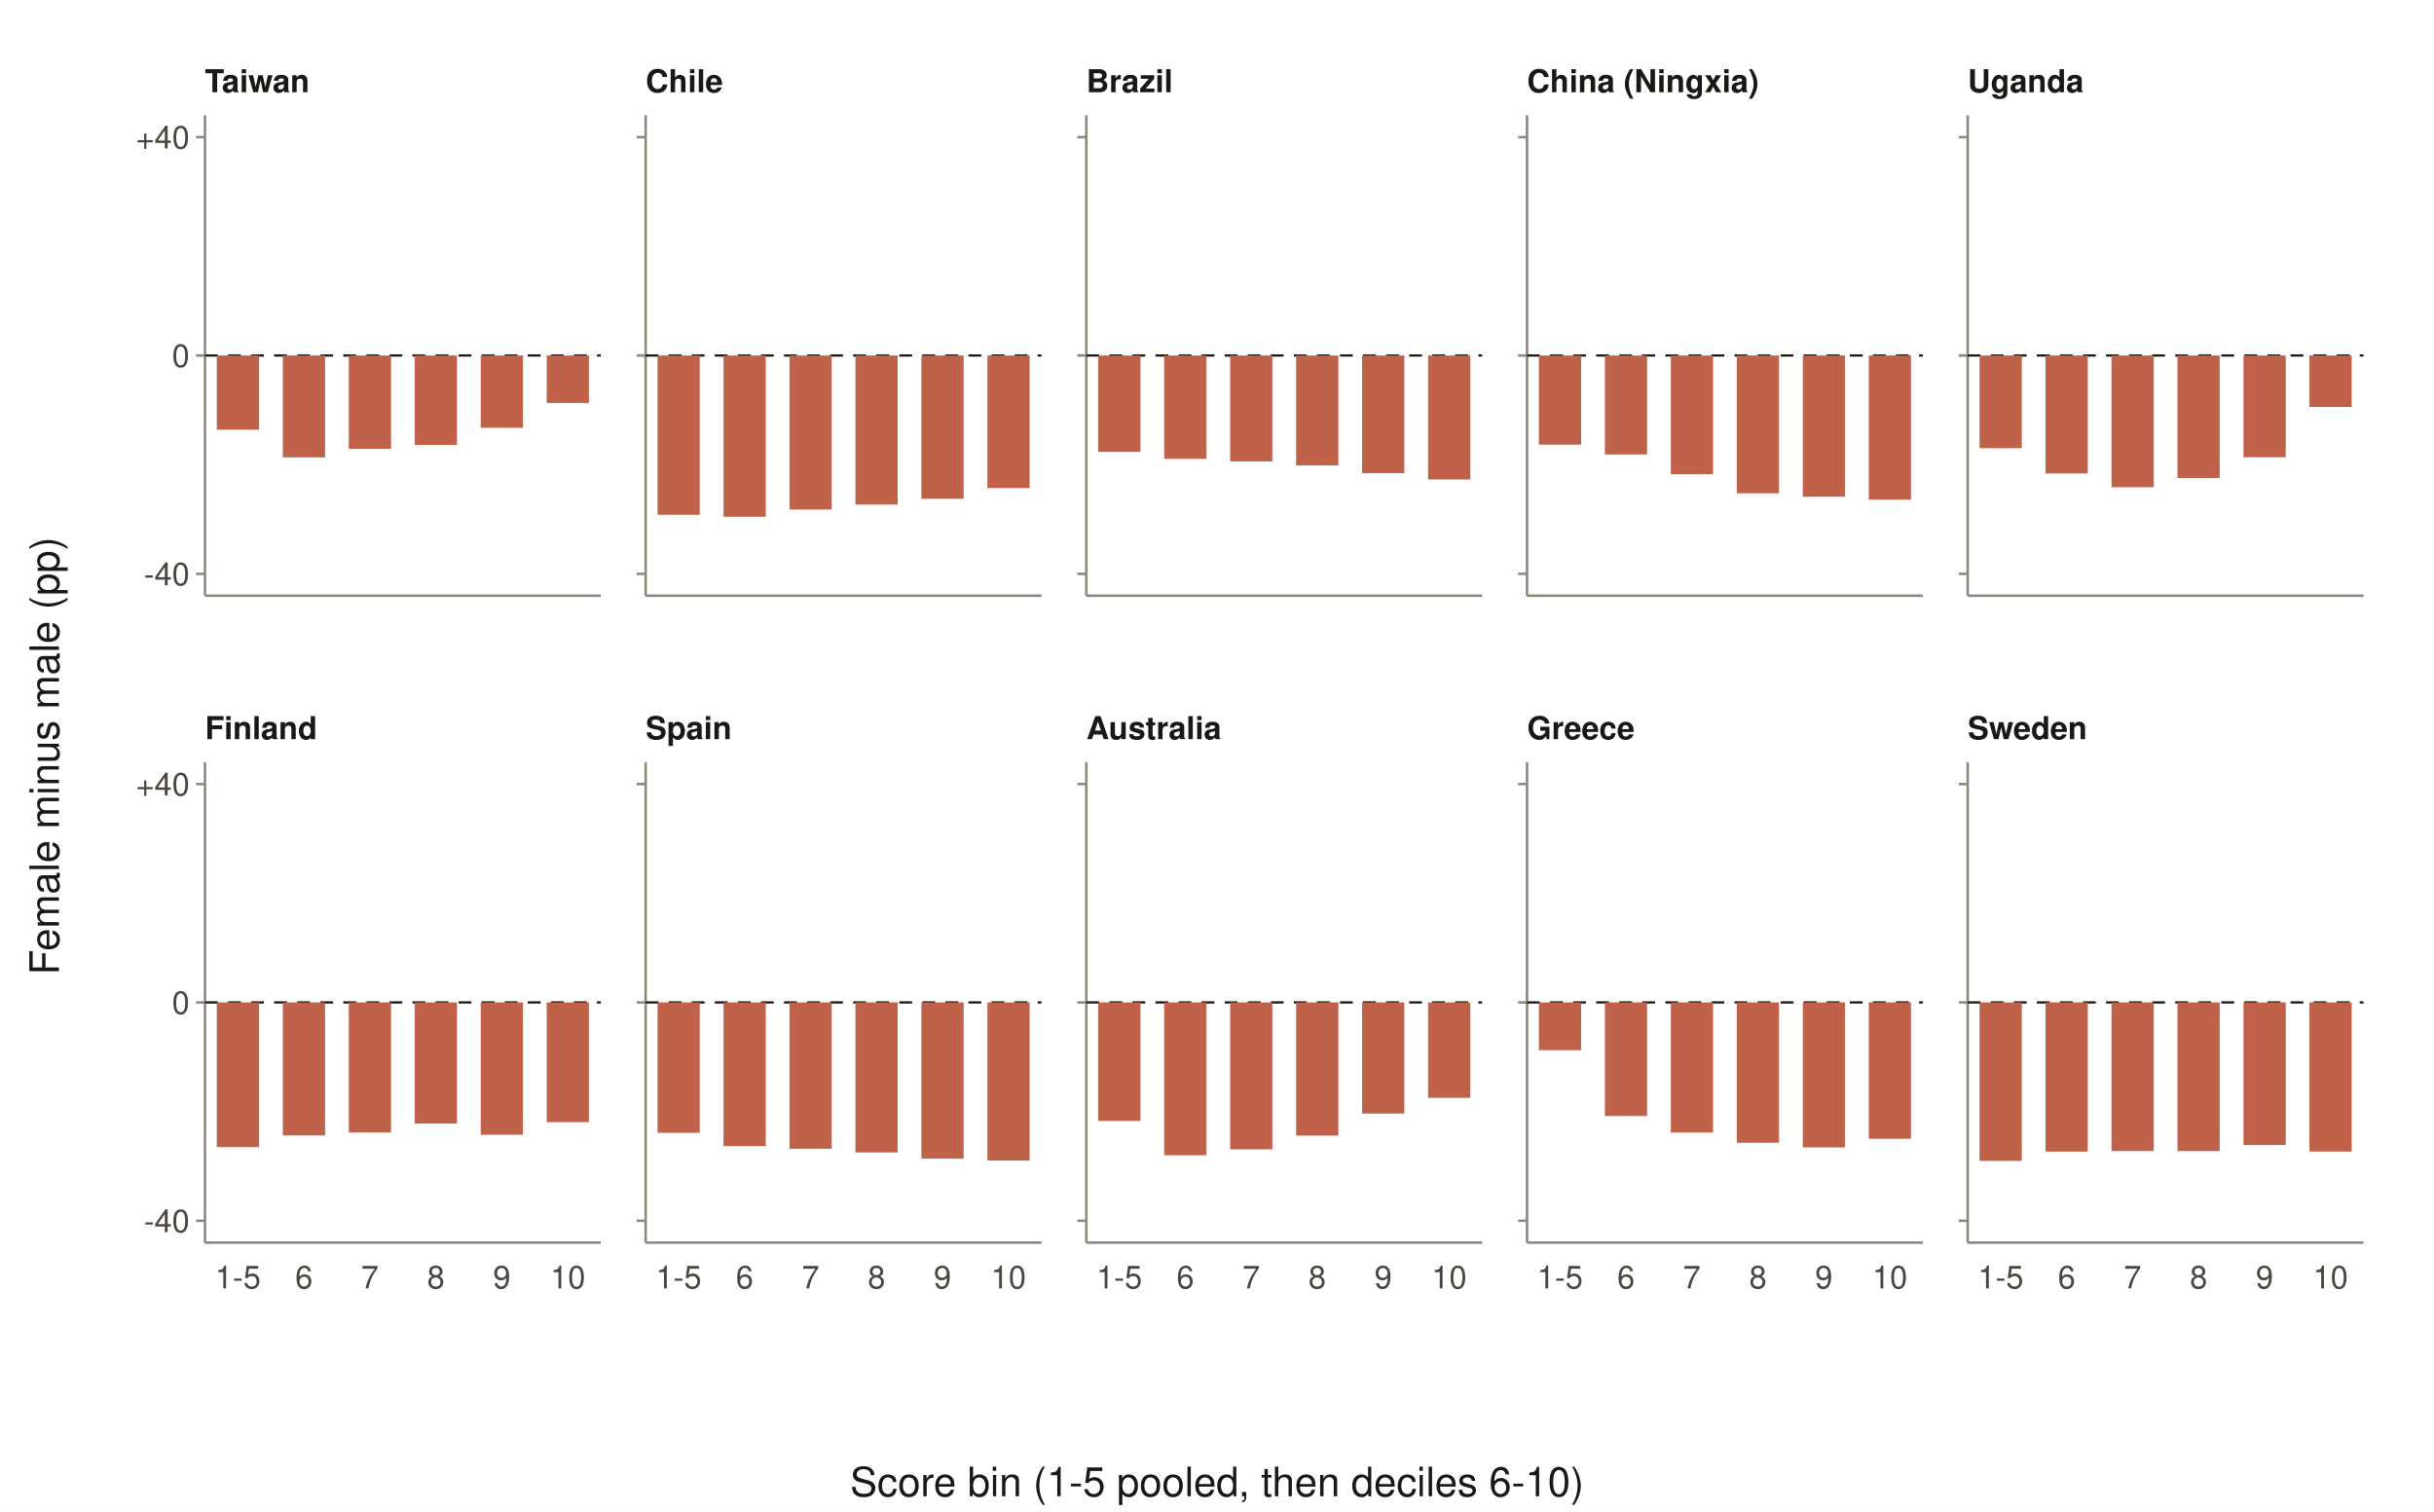
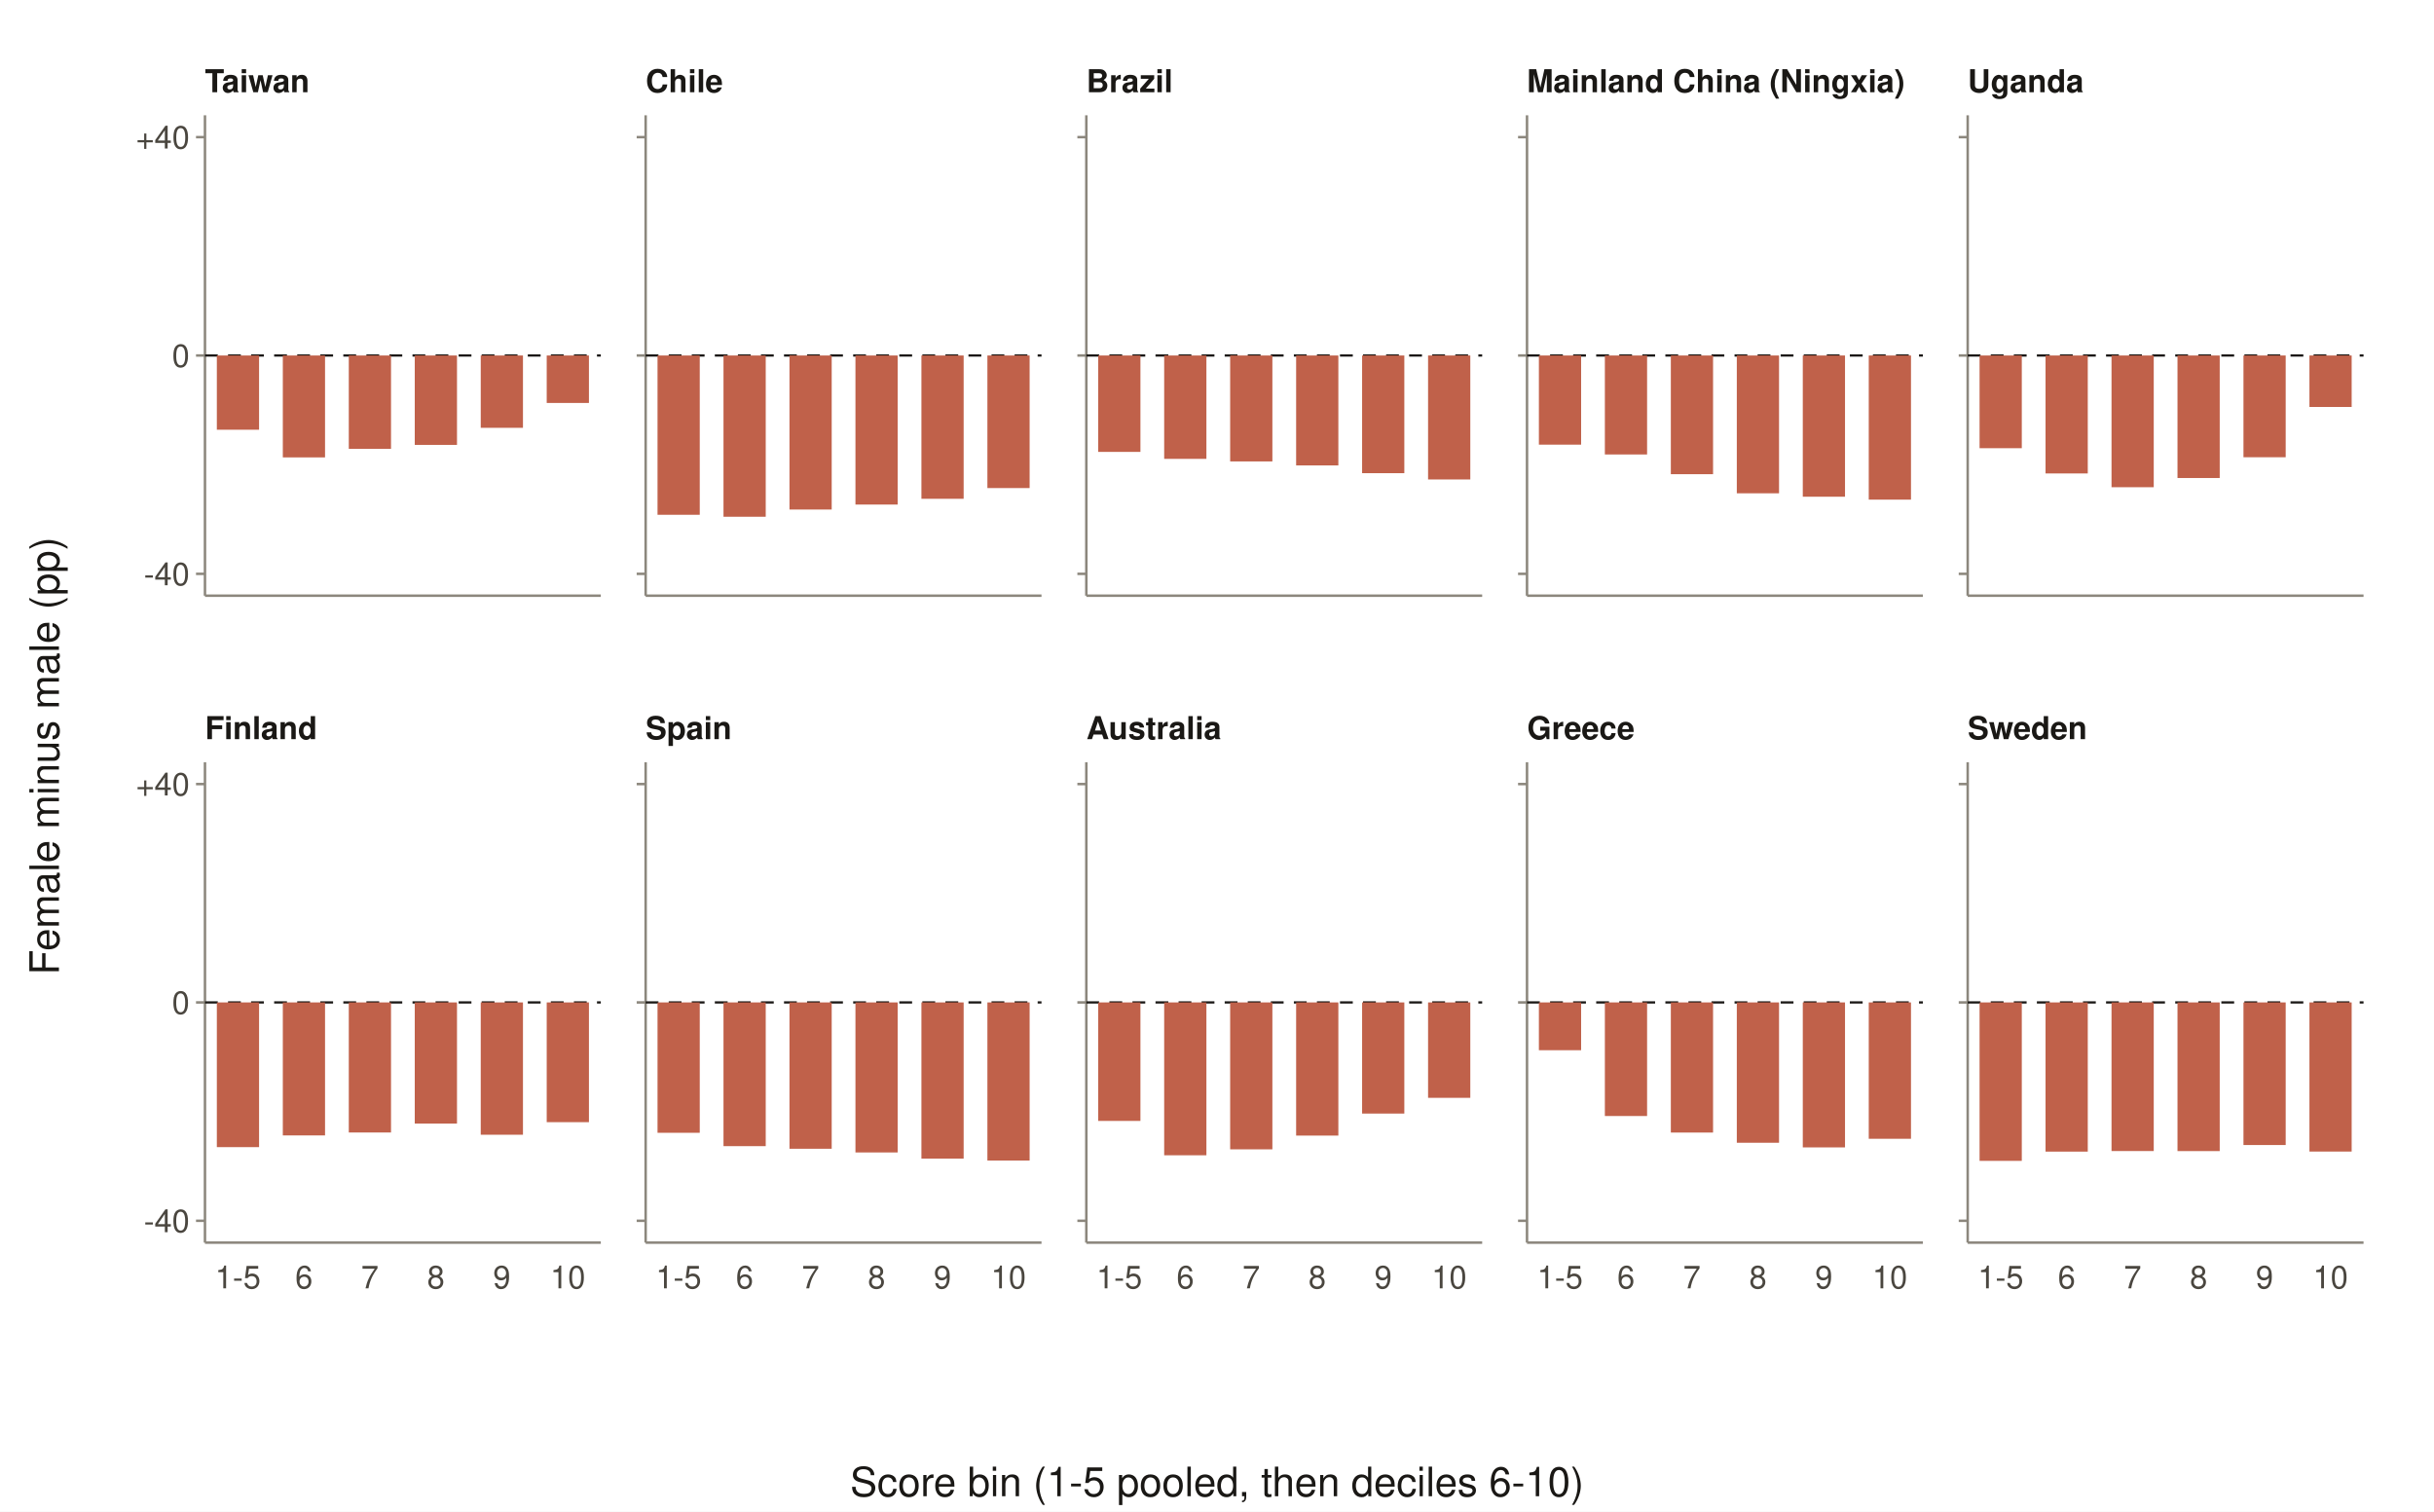
<svg xmlns="http://www.w3.org/2000/svg" width="190mm" height="118mm" viewBox="0 0 190 118">
  <rect width="190" height="118" fill="#FFFFFF" />
  <g transform="translate(0 0)">
    <text x="16" y="7.2" font-size="2.469" font-family="Helvetica" fill="#1A1815" font-weight="600">Taiwan</text>
    <line x1="16" y1="9" x2="16" y2="46.5" stroke="#8C877D" stroke-width="0.194" />
    <line x1="16" y1="46.5" x2="46.9" y2="46.5" stroke="#8C877D" stroke-width="0.194" />
    <line x1="15.3" y1="44.795" x2="16" y2="44.795" stroke="#8C877D" stroke-width="0.194" />
    <text x="14.8" y="45.684" font-size="2.469" font-family="Helvetica" fill="#4A463F" text-anchor="end">-40</text>
    <line x1="15.3" y1="27.75" x2="16" y2="27.75" stroke="#8C877D" stroke-width="0.194" />
    <text x="14.8" y="28.639" font-size="2.469" font-family="Helvetica" fill="#4A463F" text-anchor="end">0</text>
    <line x1="15.3" y1="10.705" x2="16" y2="10.705" stroke="#8C877D" stroke-width="0.194" />
    <text x="14.8" y="11.594" font-size="2.469" font-family="Helvetica" fill="#4A463F" text-anchor="end">+40</text>
    <line x1="16" y1="27.75" x2="46.9" y2="27.75" stroke="#1A1815" stroke-width="0.176" stroke-dasharray="1 0.8" />
    <rect x="16.927" y="27.75" width="3.296" height="5.795" fill="#C0614A" />
    <rect x="22.077" y="27.75" width="3.296" height="7.955" fill="#C0614A" />
    <rect x="27.227" y="27.75" width="3.296" height="7.285" fill="#C0614A" />
    <rect x="32.377" y="27.75" width="3.296" height="6.979" fill="#C0614A" />
    <rect x="37.527" y="27.75" width="3.296" height="5.646" fill="#C0614A" />
    <rect x="42.677" y="27.75" width="3.296" height="3.705" fill="#C0614A" />
    <text x="50.4" y="7.2" font-size="2.469" font-family="Helvetica" fill="#1A1815" font-weight="600">Chile</text>
    <line x1="50.4" y1="9" x2="50.4" y2="46.5" stroke="#8C877D" stroke-width="0.194" />
    <line x1="50.4" y1="46.5" x2="81.3" y2="46.5" stroke="#8C877D" stroke-width="0.194" />
    <line x1="49.7" y1="44.795" x2="50.4" y2="44.795" stroke="#8C877D" stroke-width="0.194" />
    <line x1="49.7" y1="27.75" x2="50.4" y2="27.75" stroke="#8C877D" stroke-width="0.194" />
    <line x1="49.7" y1="10.705" x2="50.4" y2="10.705" stroke="#8C877D" stroke-width="0.194" />
    <line x1="50.4" y1="27.75" x2="81.3" y2="27.75" stroke="#1A1815" stroke-width="0.176" stroke-dasharray="1 0.8" />
    <rect x="51.327" y="27.75" width="3.296" height="12.434" fill="#C0614A" />
    <rect x="56.477" y="27.75" width="3.296" height="12.588" fill="#C0614A" />
    <rect x="61.627" y="27.75" width="3.296" height="12.025" fill="#C0614A" />
    <rect x="66.777" y="27.75" width="3.296" height="11.636" fill="#C0614A" />
    <rect x="71.927" y="27.75" width="3.296" height="11.186" fill="#C0614A" />
    <rect x="77.077" y="27.75" width="3.296" height="10.349" fill="#C0614A" />
    <text x="84.8" y="7.2" font-size="2.469" font-family="Helvetica" fill="#1A1815" font-weight="600">Brazil</text>
    <line x1="84.8" y1="9" x2="84.8" y2="46.5" stroke="#8C877D" stroke-width="0.194" />
    <line x1="84.8" y1="46.5" x2="115.7" y2="46.5" stroke="#8C877D" stroke-width="0.194" />
    <line x1="84.1" y1="44.795" x2="84.8" y2="44.795" stroke="#8C877D" stroke-width="0.194" />
    <line x1="84.1" y1="27.75" x2="84.8" y2="27.75" stroke="#8C877D" stroke-width="0.194" />
    <line x1="84.1" y1="10.705" x2="84.8" y2="10.705" stroke="#8C877D" stroke-width="0.194" />
    <line x1="84.8" y1="27.75" x2="115.7" y2="27.75" stroke="#1A1815" stroke-width="0.176" stroke-dasharray="1 0.8" />
    <rect x="85.727" y="27.75" width="3.296" height="7.526" fill="#C0614A" />
    <rect x="90.877" y="27.75" width="3.296" height="8.069" fill="#C0614A" />
    <rect x="96.027" y="27.75" width="3.296" height="8.269" fill="#C0614A" />
    <rect x="101.177" y="27.75" width="3.296" height="8.581" fill="#C0614A" />
    <rect x="106.327" y="27.75" width="3.296" height="9.187" fill="#C0614A" />
    <rect x="111.477" y="27.75" width="3.296" height="9.678" fill="#C0614A" />
-     <text x="119.2" y="7.2" font-size="2.469" font-family="Helvetica" fill="#1A1815" font-weight="600">China (Ningxia)</text>
+     <text x="119.2" y="7.2" font-size="2.469" font-family="Helvetica" fill="#1A1815" font-weight="600">Mainland China (Ningxia)</text>
    <line x1="119.2" y1="9" x2="119.2" y2="46.5" stroke="#8C877D" stroke-width="0.194" />
    <line x1="119.2" y1="46.5" x2="150.1" y2="46.5" stroke="#8C877D" stroke-width="0.194" />
    <line x1="118.5" y1="44.795" x2="119.2" y2="44.795" stroke="#8C877D" stroke-width="0.194" />
    <line x1="118.5" y1="27.75" x2="119.2" y2="27.75" stroke="#8C877D" stroke-width="0.194" />
    <line x1="118.5" y1="10.705" x2="119.2" y2="10.705" stroke="#8C877D" stroke-width="0.194" />
    <line x1="119.2" y1="27.75" x2="150.1" y2="27.75" stroke="#1A1815" stroke-width="0.176" stroke-dasharray="1 0.8" />
    <rect x="120.127" y="27.75" width="3.296" height="6.96" fill="#C0614A" />
    <rect x="125.277" y="27.75" width="3.296" height="7.726" fill="#C0614A" />
    <rect x="130.427" y="27.75" width="3.296" height="9.266" fill="#C0614A" />
    <rect x="135.577" y="27.75" width="3.296" height="10.757" fill="#C0614A" />
    <rect x="140.727" y="27.75" width="3.296" height="11.024" fill="#C0614A" />
    <rect x="145.877" y="27.75" width="3.296" height="11.252" fill="#C0614A" />
    <text x="153.6" y="7.2" font-size="2.469" font-family="Helvetica" fill="#1A1815" font-weight="600">Uganda</text>
    <line x1="153.6" y1="9" x2="153.6" y2="46.5" stroke="#8C877D" stroke-width="0.194" />
    <line x1="153.6" y1="46.5" x2="184.5" y2="46.5" stroke="#8C877D" stroke-width="0.194" />
    <line x1="152.9" y1="44.795" x2="153.6" y2="44.795" stroke="#8C877D" stroke-width="0.194" />
    <line x1="152.9" y1="27.75" x2="153.6" y2="27.75" stroke="#8C877D" stroke-width="0.194" />
    <line x1="152.9" y1="10.705" x2="153.6" y2="10.705" stroke="#8C877D" stroke-width="0.194" />
    <line x1="153.6" y1="27.75" x2="184.5" y2="27.75" stroke="#1A1815" stroke-width="0.176" stroke-dasharray="1 0.8" />
    <rect x="154.527" y="27.75" width="3.296" height="7.237" fill="#C0614A" />
    <rect x="159.677" y="27.75" width="3.296" height="9.208" fill="#C0614A" />
    <rect x="164.827" y="27.75" width="3.296" height="10.283" fill="#C0614A" />
    <rect x="169.977" y="27.75" width="3.296" height="9.564" fill="#C0614A" />
    <rect x="175.127" y="27.75" width="3.296" height="7.943" fill="#C0614A" />
    <rect x="180.277" y="27.75" width="3.296" height="4.018" fill="#C0614A" />
    <text x="16" y="57.7" font-size="2.469" font-family="Helvetica" fill="#1A1815" font-weight="600">Finland</text>
    <line x1="16" y1="59.5" x2="16" y2="97" stroke="#8C877D" stroke-width="0.194" />
    <line x1="16" y1="97" x2="46.9" y2="97" stroke="#8C877D" stroke-width="0.194" />
    <line x1="15.3" y1="95.295" x2="16" y2="95.295" stroke="#8C877D" stroke-width="0.194" />
    <text x="14.8" y="96.184" font-size="2.469" font-family="Helvetica" fill="#4A463F" text-anchor="end">-40</text>
    <line x1="15.3" y1="78.25" x2="16" y2="78.25" stroke="#8C877D" stroke-width="0.194" />
    <text x="14.8" y="79.139" font-size="2.469" font-family="Helvetica" fill="#4A463F" text-anchor="end">0</text>
    <line x1="15.3" y1="61.205" x2="16" y2="61.205" stroke="#8C877D" stroke-width="0.194" />
    <text x="14.8" y="62.094" font-size="2.469" font-family="Helvetica" fill="#4A463F" text-anchor="end">+40</text>
    <line x1="16" y1="78.25" x2="46.9" y2="78.25" stroke="#1A1815" stroke-width="0.176" stroke-dasharray="1 0.8" />
    <rect x="16.927" y="78.25" width="3.296" height="11.296" fill="#C0614A" />
    <text x="18.575" y="100.569" font-size="2.469" font-family="Helvetica" fill="#4A463F" text-anchor="middle">1-5</text>
    <rect x="22.077" y="78.25" width="3.296" height="10.382" fill="#C0614A" />
    <text x="23.725" y="100.569" font-size="2.469" font-family="Helvetica" fill="#4A463F" text-anchor="middle">6</text>
    <rect x="27.227" y="78.25" width="3.296" height="10.153" fill="#C0614A" />
    <text x="28.875" y="100.569" font-size="2.469" font-family="Helvetica" fill="#4A463F" text-anchor="middle">7</text>
    <rect x="32.377" y="78.25" width="3.296" height="9.456" fill="#C0614A" />
    <text x="34.025" y="100.569" font-size="2.469" font-family="Helvetica" fill="#4A463F" text-anchor="middle">8</text>
    <rect x="37.527" y="78.25" width="3.296" height="10.328" fill="#C0614A" />
    <text x="39.175" y="100.569" font-size="2.469" font-family="Helvetica" fill="#4A463F" text-anchor="middle">9</text>
    <rect x="42.677" y="78.25" width="3.296" height="9.347" fill="#C0614A" />
    <text x="44.325" y="100.569" font-size="2.469" font-family="Helvetica" fill="#4A463F" text-anchor="middle">10</text>
    <text x="50.4" y="57.7" font-size="2.469" font-family="Helvetica" fill="#1A1815" font-weight="600">Spain</text>
    <line x1="50.4" y1="59.5" x2="50.4" y2="97" stroke="#8C877D" stroke-width="0.194" />
    <line x1="50.4" y1="97" x2="81.3" y2="97" stroke="#8C877D" stroke-width="0.194" />
    <line x1="49.7" y1="95.295" x2="50.4" y2="95.295" stroke="#8C877D" stroke-width="0.194" />
    <line x1="49.7" y1="78.25" x2="50.4" y2="78.25" stroke="#8C877D" stroke-width="0.194" />
    <line x1="49.7" y1="61.205" x2="50.4" y2="61.205" stroke="#8C877D" stroke-width="0.194" />
    <line x1="50.4" y1="78.25" x2="81.3" y2="78.25" stroke="#1A1815" stroke-width="0.176" stroke-dasharray="1 0.8" />
    <rect x="51.327" y="78.25" width="3.296" height="10.177" fill="#C0614A" />
    <text x="52.975" y="100.569" font-size="2.469" font-family="Helvetica" fill="#4A463F" text-anchor="middle">1-5</text>
    <rect x="56.477" y="78.25" width="3.296" height="11.219" fill="#C0614A" />
    <text x="58.125" y="100.569" font-size="2.469" font-family="Helvetica" fill="#4A463F" text-anchor="middle">6</text>
    <rect x="61.627" y="78.25" width="3.296" height="11.423" fill="#C0614A" />
    <text x="63.275" y="100.569" font-size="2.469" font-family="Helvetica" fill="#4A463F" text-anchor="middle">7</text>
    <rect x="66.777" y="78.25" width="3.296" height="11.711" fill="#C0614A" />
    <text x="68.425" y="100.569" font-size="2.469" font-family="Helvetica" fill="#4A463F" text-anchor="middle">8</text>
    <rect x="71.927" y="78.25" width="3.296" height="12.192" fill="#C0614A" />
    <text x="73.575" y="100.569" font-size="2.469" font-family="Helvetica" fill="#4A463F" text-anchor="middle">9</text>
    <rect x="77.077" y="78.25" width="3.296" height="12.342" fill="#C0614A" />
    <text x="78.725" y="100.569" font-size="2.469" font-family="Helvetica" fill="#4A463F" text-anchor="middle">10</text>
    <text x="84.8" y="57.7" font-size="2.469" font-family="Helvetica" fill="#1A1815" font-weight="600">Australia</text>
    <line x1="84.8" y1="59.5" x2="84.8" y2="97" stroke="#8C877D" stroke-width="0.194" />
    <line x1="84.8" y1="97" x2="115.7" y2="97" stroke="#8C877D" stroke-width="0.194" />
    <line x1="84.1" y1="95.295" x2="84.8" y2="95.295" stroke="#8C877D" stroke-width="0.194" />
    <line x1="84.1" y1="78.25" x2="84.8" y2="78.25" stroke="#8C877D" stroke-width="0.194" />
    <line x1="84.1" y1="61.205" x2="84.8" y2="61.205" stroke="#8C877D" stroke-width="0.194" />
    <line x1="84.8" y1="78.25" x2="115.7" y2="78.25" stroke="#1A1815" stroke-width="0.176" stroke-dasharray="1 0.8" />
    <rect x="85.727" y="78.25" width="3.296" height="9.25" fill="#C0614A" />
    <text x="87.375" y="100.569" font-size="2.469" font-family="Helvetica" fill="#4A463F" text-anchor="middle">1-5</text>
    <rect x="90.877" y="78.25" width="3.296" height="11.932" fill="#C0614A" />
    <text x="92.525" y="100.569" font-size="2.469" font-family="Helvetica" fill="#4A463F" text-anchor="middle">6</text>
    <rect x="96.027" y="78.25" width="3.296" height="11.469" fill="#C0614A" />
    <text x="97.675" y="100.569" font-size="2.469" font-family="Helvetica" fill="#4A463F" text-anchor="middle">7</text>
    <rect x="101.177" y="78.25" width="3.296" height="10.395" fill="#C0614A" />
    <text x="102.825" y="100.569" font-size="2.469" font-family="Helvetica" fill="#4A463F" text-anchor="middle">8</text>
    <rect x="106.327" y="78.25" width="3.296" height="8.676" fill="#C0614A" />
    <text x="107.975" y="100.569" font-size="2.469" font-family="Helvetica" fill="#4A463F" text-anchor="middle">9</text>
    <rect x="111.477" y="78.25" width="3.296" height="7.448" fill="#C0614A" />
    <text x="113.125" y="100.569" font-size="2.469" font-family="Helvetica" fill="#4A463F" text-anchor="middle">10</text>
    <text x="119.2" y="57.7" font-size="2.469" font-family="Helvetica" fill="#1A1815" font-weight="600">Greece</text>
    <line x1="119.2" y1="59.5" x2="119.2" y2="97" stroke="#8C877D" stroke-width="0.194" />
    <line x1="119.2" y1="97" x2="150.1" y2="97" stroke="#8C877D" stroke-width="0.194" />
    <line x1="118.5" y1="95.295" x2="119.2" y2="95.295" stroke="#8C877D" stroke-width="0.194" />
    <line x1="118.5" y1="78.25" x2="119.2" y2="78.25" stroke="#8C877D" stroke-width="0.194" />
    <line x1="118.5" y1="61.205" x2="119.2" y2="61.205" stroke="#8C877D" stroke-width="0.194" />
    <line x1="119.2" y1="78.25" x2="150.1" y2="78.25" stroke="#1A1815" stroke-width="0.176" stroke-dasharray="1 0.8" />
    <rect x="120.127" y="78.25" width="3.296" height="3.731" fill="#C0614A" />
    <text x="121.775" y="100.569" font-size="2.469" font-family="Helvetica" fill="#4A463F" text-anchor="middle">1-5</text>
    <rect x="125.277" y="78.25" width="3.296" height="8.867" fill="#C0614A" />
    <text x="126.925" y="100.569" font-size="2.469" font-family="Helvetica" fill="#4A463F" text-anchor="middle">6</text>
    <rect x="130.427" y="78.25" width="3.296" height="10.158" fill="#C0614A" />
    <text x="132.075" y="100.569" font-size="2.469" font-family="Helvetica" fill="#4A463F" text-anchor="middle">7</text>
    <rect x="135.577" y="78.25" width="3.296" height="10.954" fill="#C0614A" />
    <text x="137.225" y="100.569" font-size="2.469" font-family="Helvetica" fill="#4A463F" text-anchor="middle">8</text>
    <rect x="140.727" y="78.25" width="3.296" height="11.317" fill="#C0614A" />
    <text x="142.375" y="100.569" font-size="2.469" font-family="Helvetica" fill="#4A463F" text-anchor="middle">9</text>
    <rect x="145.877" y="78.25" width="3.296" height="10.644" fill="#C0614A" />
    <text x="147.525" y="100.569" font-size="2.469" font-family="Helvetica" fill="#4A463F" text-anchor="middle">10</text>
    <text x="153.6" y="57.7" font-size="2.469" font-family="Helvetica" fill="#1A1815" font-weight="600">Sweden</text>
    <line x1="153.6" y1="59.5" x2="153.6" y2="97" stroke="#8C877D" stroke-width="0.194" />
    <line x1="153.6" y1="97" x2="184.5" y2="97" stroke="#8C877D" stroke-width="0.194" />
    <line x1="152.9" y1="95.295" x2="153.6" y2="95.295" stroke="#8C877D" stroke-width="0.194" />
    <line x1="152.9" y1="78.25" x2="153.6" y2="78.25" stroke="#8C877D" stroke-width="0.194" />
    <line x1="152.9" y1="61.205" x2="153.6" y2="61.205" stroke="#8C877D" stroke-width="0.194" />
    <line x1="153.6" y1="78.25" x2="184.5" y2="78.25" stroke="#1A1815" stroke-width="0.176" stroke-dasharray="1 0.8" />
    <rect x="154.527" y="78.25" width="3.296" height="12.368" fill="#C0614A" />
    <text x="156.175" y="100.569" font-size="2.469" font-family="Helvetica" fill="#4A463F" text-anchor="middle">1-5</text>
    <rect x="159.677" y="78.25" width="3.296" height="11.646" fill="#C0614A" />
    <text x="161.325" y="100.569" font-size="2.469" font-family="Helvetica" fill="#4A463F" text-anchor="middle">6</text>
    <rect x="164.827" y="78.25" width="3.296" height="11.601" fill="#C0614A" />
    <text x="166.475" y="100.569" font-size="2.469" font-family="Helvetica" fill="#4A463F" text-anchor="middle">7</text>
    <rect x="169.977" y="78.25" width="3.296" height="11.605" fill="#C0614A" />
    <text x="171.625" y="100.569" font-size="2.469" font-family="Helvetica" fill="#4A463F" text-anchor="middle">8</text>
    <rect x="175.127" y="78.25" width="3.296" height="11.132" fill="#C0614A" />
    <text x="176.775" y="100.569" font-size="2.469" font-family="Helvetica" fill="#4A463F" text-anchor="middle">9</text>
    <rect x="180.277" y="78.25" width="3.296" height="11.641" fill="#C0614A" />
    <text x="181.925" y="100.569" font-size="2.469" font-family="Helvetica" fill="#4A463F" text-anchor="middle">10</text>
    <text x="4.6" y="59" font-size="3.175" font-family="Helvetica" fill="#1A1815" text-anchor="middle" transform="rotate(-90 4.6 59)">Female minus male (pp)</text>
    <text x="95" y="116.8" font-size="3.175" font-family="Helvetica" fill="#1A1815" text-anchor="middle">Score bin (1-5 pooled, then deciles 6-10)</text>
  </g>
</svg>
